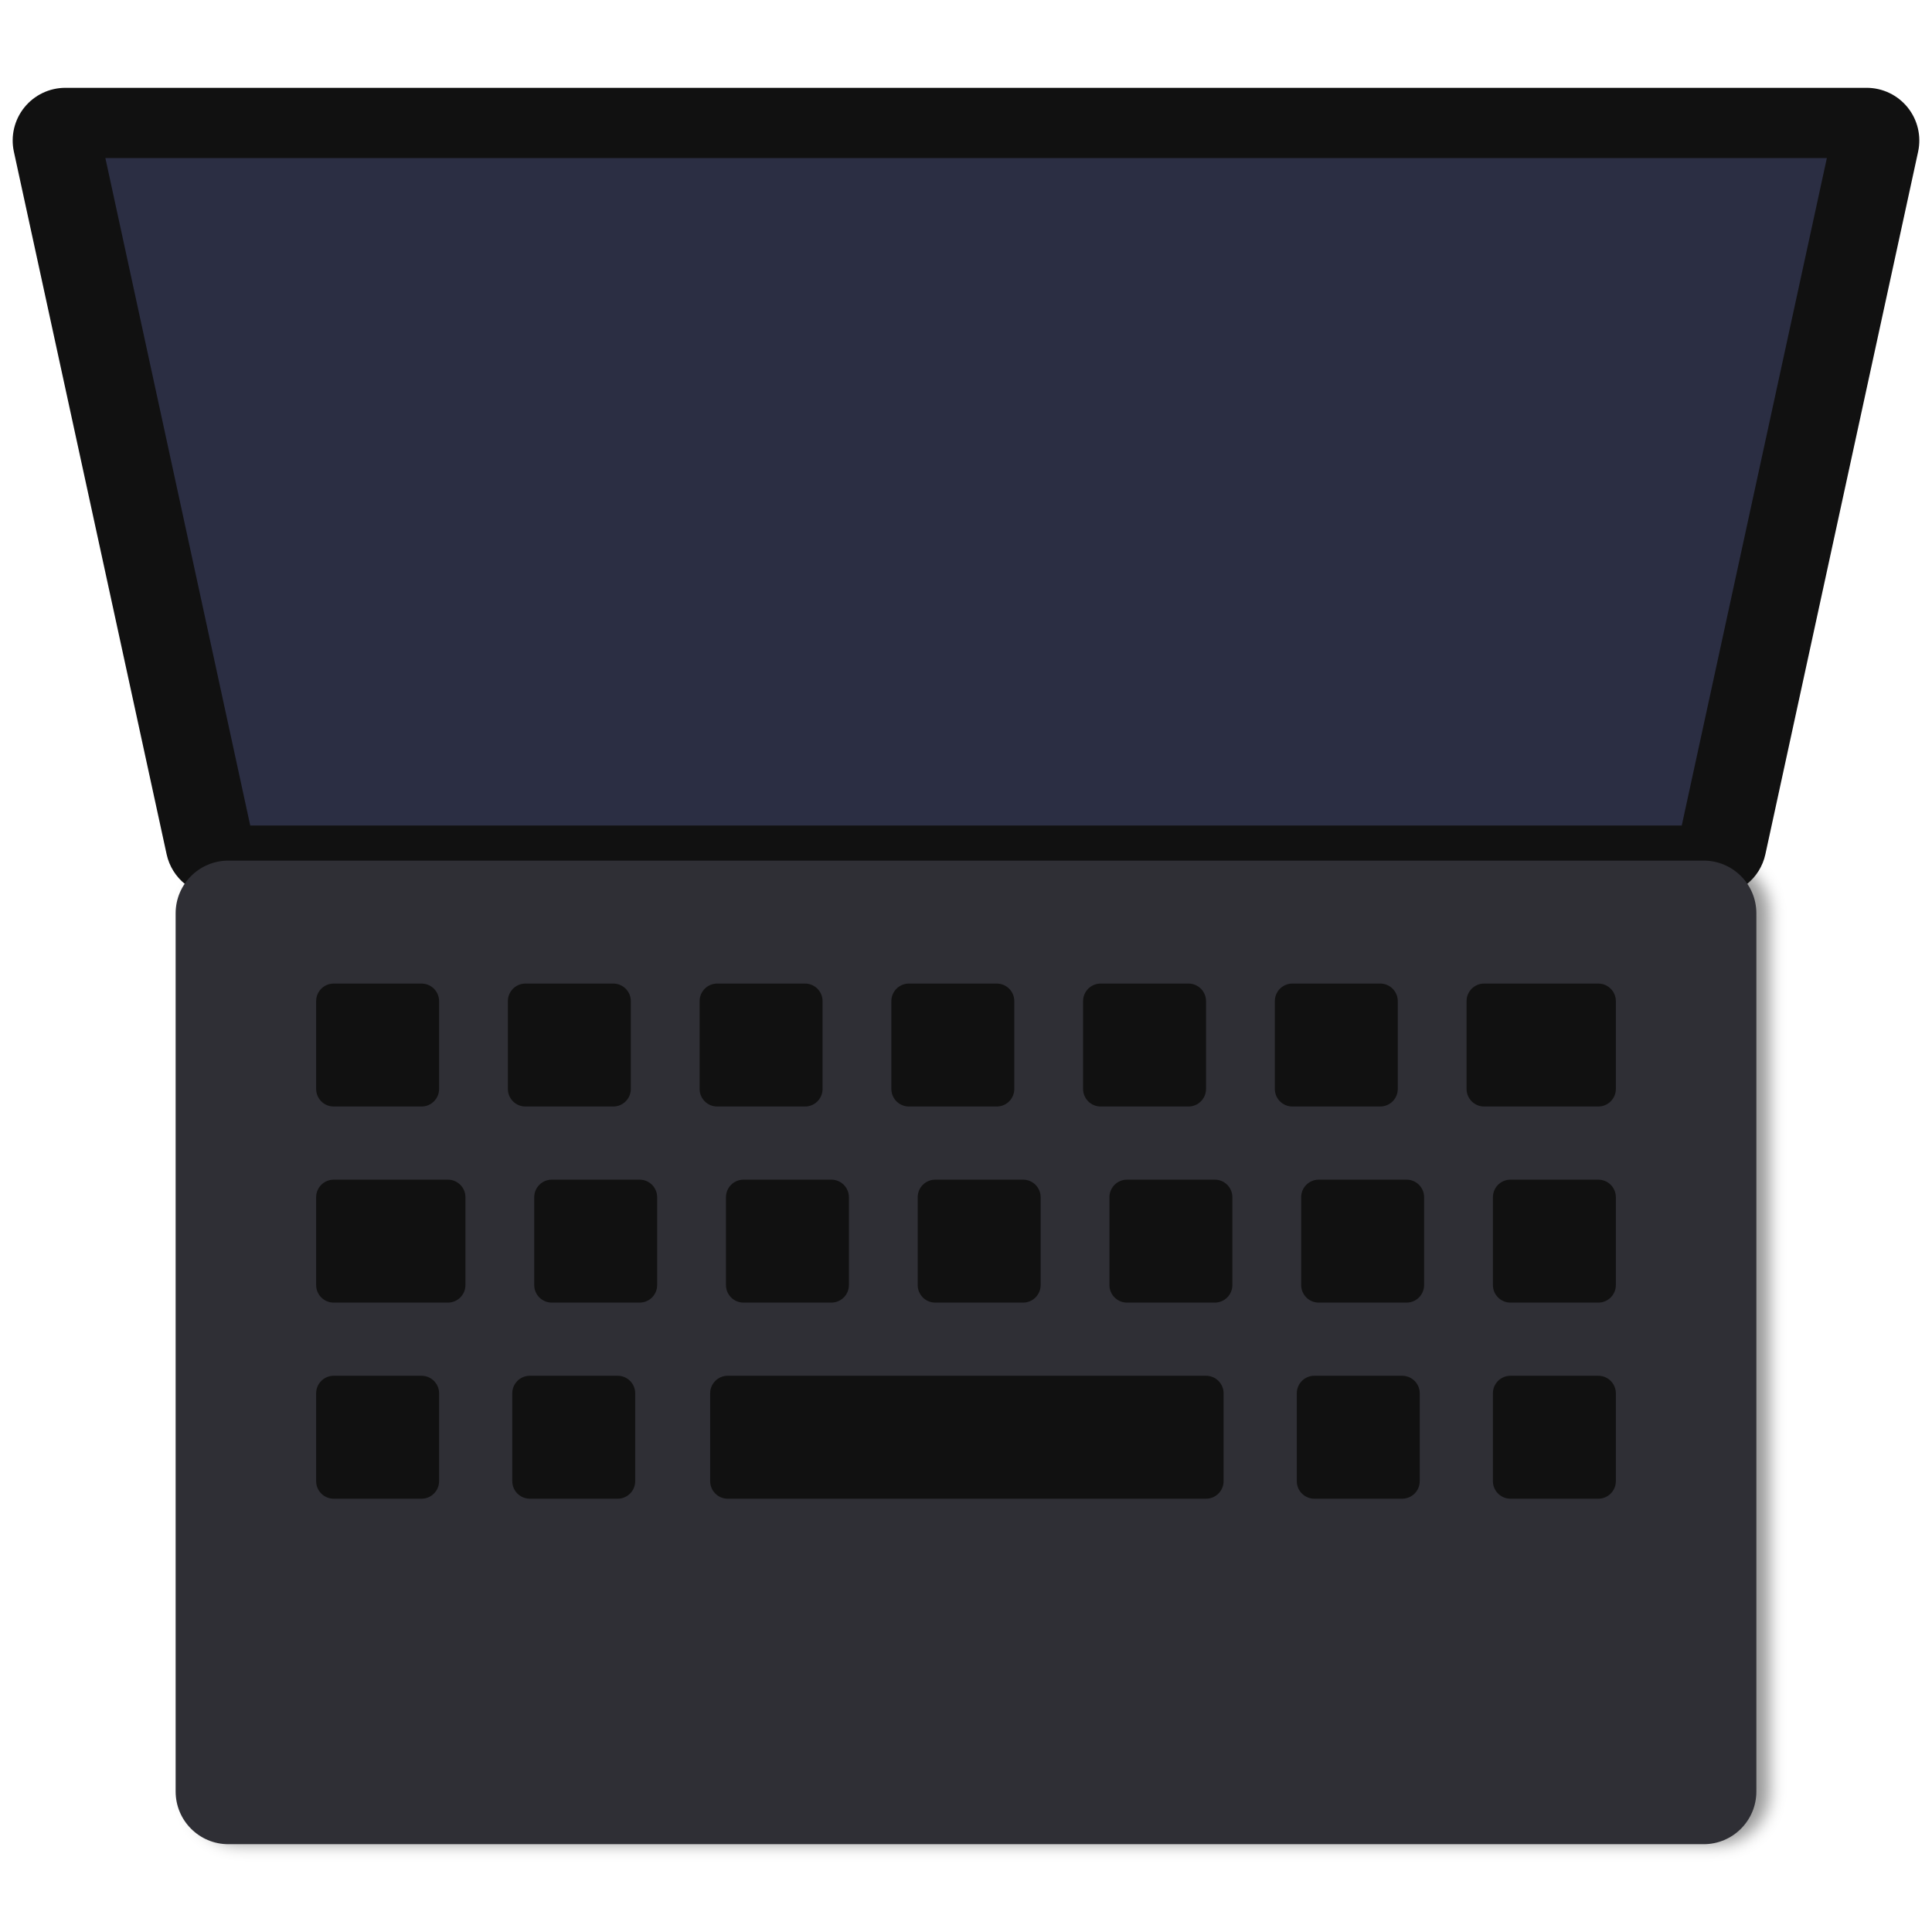
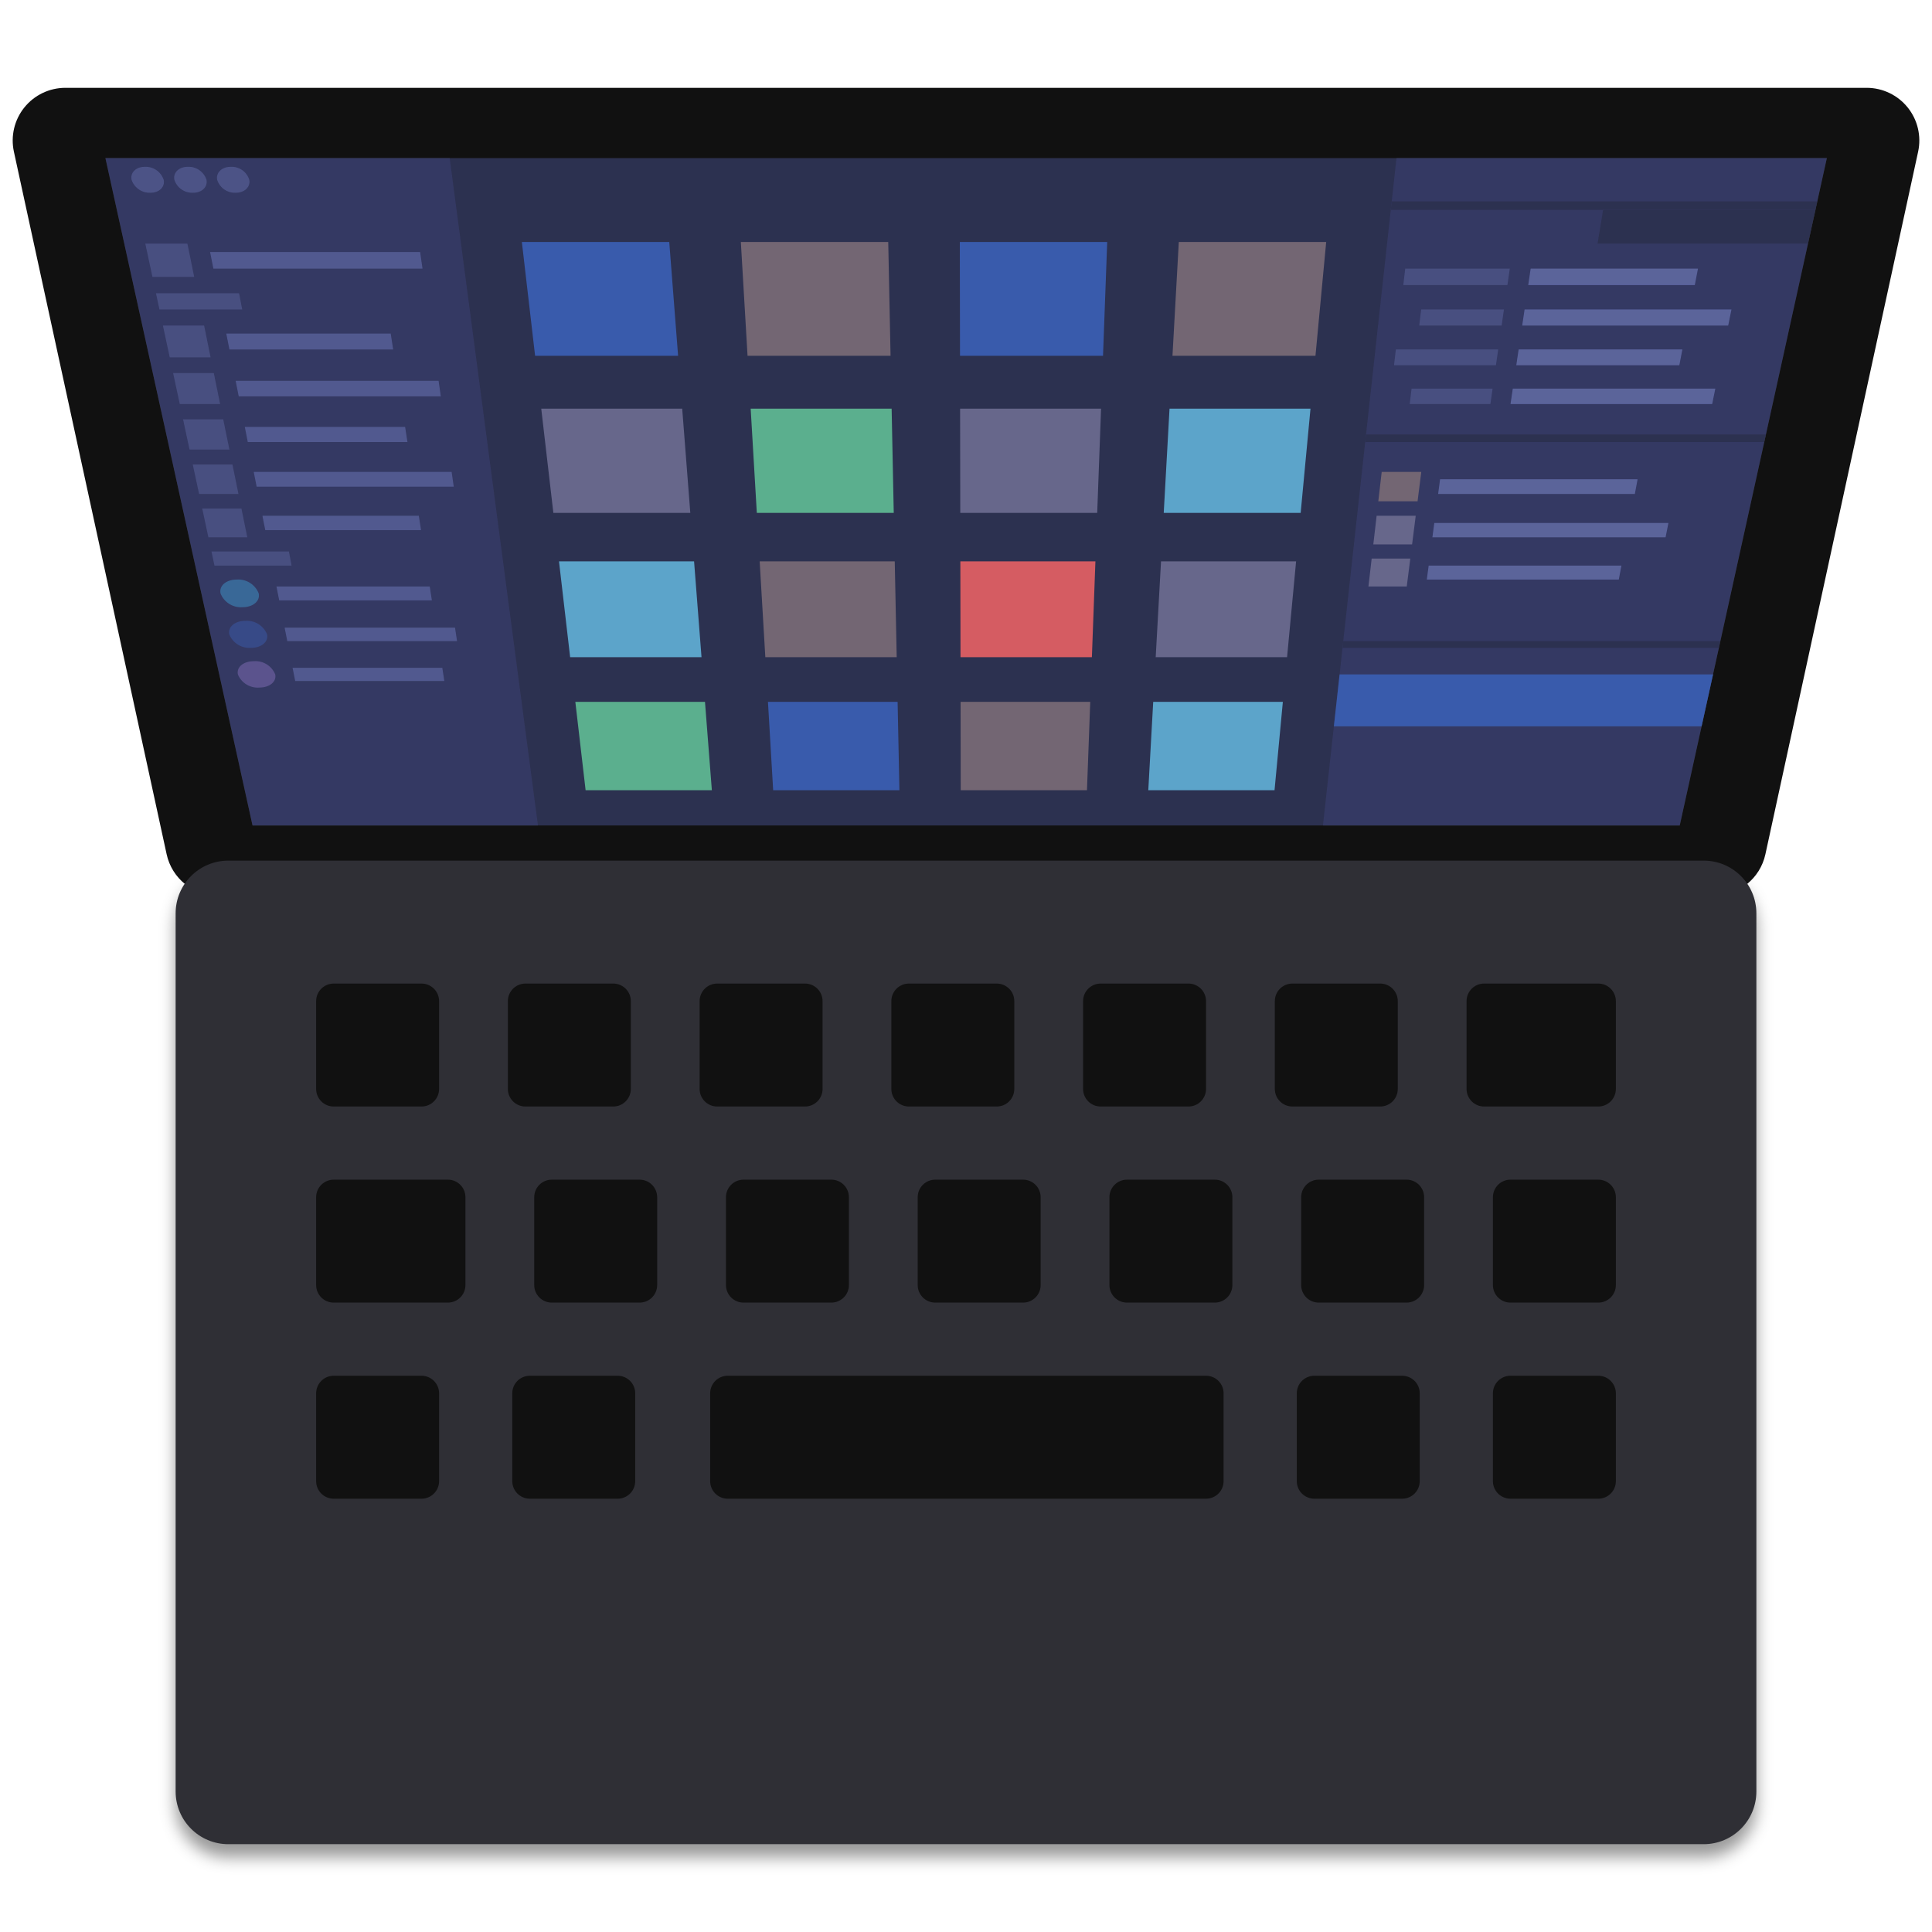
<svg xmlns="http://www.w3.org/2000/svg" width="220" height="220" viewBox="0 0 220 220">
  <defs>
-     <filter id="blur" name="blur">
+     <filter id="a" name="blur">
      <feGaussianBlur stdDeviation="0.9" />
    </filter>
  </defs>
-   <g opacity="0.4" filter="url(#blur)">
-     <rect x="21.5" y="98" width="180" height="112" rx="6" />
+   <g style="isolation: isolate">
+     <g>
+       <path d="M7.446,10a6,6,0,0,0-5.863,7.275l17.392,80A6,6,0,0,0,24.838,102H195.166a6,6,0,0,0,5.863-4.725l17.391-80A6,6,0,0,0,212.557,10Z" fill="#111" />
+       <polygon points="191.275 94 28.755 94 12.002 18 208.029 18 191.275 94" fill="#28282c" />
+       <polygon points="191.275 94 150.645 94 159.022 18 208.029 18 191.275 94" fill="#2f2f36" />
+       <polygon points="61.259 94 28.755 94 12.002 18 51.207 18 61.259 94" fill="#2f2f36" />
+       <polygon points="206.729 23.899 158.372 23.899 158.479 22.927 206.943 22.927 206.729 23.899" fill="#28282c" />
+       <polygon points="200.901 50.338 155.458 50.338 155.553 49.479 201.09 49.479 200.901 50.338" fill="#28282c" />
+       <polygon points="195.735 73.771 152.875 73.771 152.959 73.007 195.903 73.007 195.735 73.771" fill="#28282c" />
+       <polygon points="22.111 31.525 17.359 31.525 16.547 27.746 21.34 27.746 22.111 31.525" fill="#777" opacity="0.25" />
+       <polygon points="23.98 40.693 19.33 40.693 18.552 37.073 23.242 37.073 23.98 40.693" fill="#777" opacity="0.25" />
+       <polygon points="192.988 32.46 174.023 32.46 174.302 30.587 193.35 30.587 192.988 32.46" fill="#bbb" opacity="0.25" />
+       <polygon points="171.652 32.46 159.799 32.46 160.016 30.587 171.921 30.587 171.652 32.46" fill="#777" opacity="0.25" />
+       <polygon points="196.789 37.073 173.337 37.073 173.609 35.24 197.163 35.24 196.789 37.073" fill="#bbb" opacity="0.25" />
+       <polygon points="170.991 37.073 161.61 37.073 161.833 35.24 171.254 35.24 170.991 37.073" fill="#777" opacity="0.25" />
+       <polygon points="27.579 35.24 18.158 35.24 17.76 33.391 27.222 33.391 27.579 35.24" fill="#777" opacity="0.25" />
+       <polygon points="33.205 64.405 24.426 64.405 24.081 62.8 32.895 62.8 33.205 64.405" fill="#777" opacity="0.25" />
+       <polygon points="191.227 41.589 172.665 41.589 172.932 39.794 191.574 39.794 191.227 41.589" fill="#bbb" opacity="0.25" />
+       <polygon points="48.11 30.587 24.3 30.587 23.925 28.697 47.839 28.697 48.11 30.587" fill="#999" opacity="0.25" />
+       <polygon points="25.064 46.009 20.472 46.009 19.714 42.48 24.345 42.48 25.064 46.009" fill="#777" opacity="0.25" />
+       <polygon points="46.396 50.338 28.219 50.338 27.878 48.617 46.13 48.617 46.396 50.338" fill="#999" opacity="0.25" />
+       <polygon points="44.769 39.794 26.127 39.794 25.768 37.984 44.49 37.984 44.769 39.794" fill="#999" opacity="0.25" />
+       <polygon points="49.177 68.362 31.795 68.362 31.483 66.789 48.934 66.789 49.177 68.362" fill="#999" opacity="0.25" />
+       <polygon points="50.194 45.132 27.186 45.132 26.836 43.368 49.942 43.368 50.194 45.132" fill="#999" opacity="0.25" />
+       <polygon points="26.121 51.193 21.586 51.193 20.847 47.751 25.419 47.751 26.121 51.193" fill="#777" opacity="0.25" />
+       <polygon points="27.152 56.249 22.673 56.249 21.952 52.892 26.468 52.892 27.152 56.249" fill="#777" opacity="0.25" />
+       <polygon points="47.944 60.368 30.209 60.368 29.884 58.731 47.691 58.731 47.944 60.368" fill="#999" opacity="0.25" />
+       <polygon points="51.668 55.415 29.226 55.415 28.893 53.736 51.427 53.736 51.668 55.415" fill="#999" opacity="0.25" />
+       <polygon points="28.158 61.182 23.733 61.182 23.029 57.907 27.49 57.907 28.158 61.182" fill="#777" opacity="0.25" />
+       <polygon points="170.344 41.589 158.743 41.589 158.95 39.794 170.602 39.794 170.344 41.589" fill="#777" opacity="0.25" />
+       <polygon points="194.967 46.009 172.007 46.009 172.268 44.252 195.325 44.252 194.967 46.009" fill="#bbb" opacity="0.25" />
+       <polygon points="169.711 46.009 160.527 46.009 160.74 44.252 169.963 44.252 169.711 46.009" fill="#777" opacity="0.25" />
+       <polygon points="189.66 61.182 163.112 61.182 163.328 59.551 189.984 59.551 189.66 61.182" fill="#bbb" opacity="0.25" />
+       <polygon points="184.333 65.997 162.475 65.997 162.686 64.405 184.632 64.405 184.333 65.997" fill="#bbb" opacity="0.25" />
+       <polygon points="186.16 56.249 163.765 56.249 163.986 54.577 186.473 54.577 186.16 56.249" fill="#bbb" opacity="0.25" />
+       <polygon points="205.881 27.746 181.914 27.746 182.55 23.899 206.729 23.899 205.881 27.746" fill="#28282c" />
+       <path d="M18.64,20.477c.168.815-.511,1.473-1.517,1.473a2.174,2.174,0,0,1-2.138-1.473c-.176-.818.5-1.483,1.514-1.483A2.17,2.17,0,0,1,18.64,20.477Z" fill="#858585" opacity="0.25" />
+       <path d="M23.513,20.477c.159.815-.527,1.473-1.533,1.473a2.145,2.145,0,0,1-2.122-1.473c-.167-.818.519-1.483,1.531-1.483A2.14,2.14,0,0,1,23.513,20.477Z" fill="#858585" opacity="0.25" />
+       <path d="M28.386,20.477c.151.815-.543,1.473-1.549,1.473a2.117,2.117,0,0,1-2.106-1.473c-.157-.818.535-1.483,1.548-1.483A2.111,2.111,0,0,1,28.386,20.477Z" fill="#858585" opacity="0.25" />
+       <polygon points="50.594 77.545 33.617 77.545 33.319 76.044 50.363 76.044 50.594 77.545" fill="#999" opacity="0.25" />
+       <polygon points="52.041 73.007 32.717 73.007 32.412 71.471 51.813 71.471 52.041 73.007" fill="#999" opacity="0.25" />
+       <polyline points="28.755 94 191.275 94 208.029 18 12.002 18 28.755 94" fill="#395bac" opacity="0.4" style="mix-blend-mode: color-dodge" />
+       <g>
+         <polygon points="77.216 40.514 60.932 40.514 59.425 27.555 76.209 27.555 77.216 40.514" fill="#395bac" />
+         <polygon points="125.602 40.514 109.318 40.514 109.297 27.555 126.08 27.555 125.602 40.514" fill="#395bac" />
+         <polygon points="149.795 40.514 133.511 40.514 134.233 27.555 151.016 27.555 149.795 40.514" fill="#736673" />
+         <polygon points="78.606 58.402 63.012 58.402 61.632 46.533 77.683 46.533 78.606 58.402" fill="#67678b" />
+         <polygon points="124.941 58.402 109.348 58.402 109.328 46.533 125.38 46.533 124.941 58.402" fill="#67678b" />
+         <polygon points="148.109 58.402 132.516 58.402 133.176 46.533 149.228 46.533 148.109 58.402" fill="#68c1e8" opacity="0.8" />
+         <polygon points="79.883 74.835 64.923 74.835 63.654 63.925 79.035 63.925 79.883 74.835" fill="#68c1e8" opacity="0.8" />
+         <polygon points="102.109 74.835 87.149 74.835 86.505 63.925 101.886 63.925 102.109 74.835" fill="#736673" />
+         <polygon points="124.335 74.835 109.375 74.835 109.357 63.925 124.737 63.925 124.335 74.835" fill="#f66" opacity="0.8" />
+         <polygon points="146.561 74.835 131.601 74.835 132.208 63.925 147.589 63.925 146.561 74.835" fill="#67678b" />
+         <polygon points="81.06 89.984 66.684 89.984 65.514 79.921 80.278 79.921 81.06 89.984" fill="#67ce9d" opacity="0.8" />
+         <polygon points="102.417 89.984 88.042 89.984 87.449 79.921 102.212 79.921 102.417 89.984" fill="#395bac" />
+         <polygon points="123.775 89.984 109.4 89.984 109.383 79.921 124.147 79.921 123.775 89.984" fill="#736673" />
+         <polygon points="145.133 89.984 130.758 89.984 131.318 79.921 146.081 79.921 145.133 89.984" fill="#68c1e8" opacity="0.8" />
+         <polygon points="193.765 82.706 151.89 82.706 152.542 76.796 195.068 76.796 193.765 82.706" fill="#395bac" />
+         <polygon points="161.42 57.08 156.95 57.08 157.337 53.736 161.844 53.736 161.42 57.08" fill="#736673" />
+         <polygon points="160.797 61.993 156.381 61.993 156.759 58.731 161.211 58.731 160.797 61.993" fill="#67678b" />
+         <polygon points="160.189 66.789 155.826 66.789 156.195 63.604 160.593 63.604 160.189 66.789" fill="#67678b" />
+         <path d="M29.462,67.577c.177.867-.651,1.567-1.849,1.567a2.508,2.508,0,0,1-2.5-1.567c-.187-.871.639-1.58,1.846-1.58A2.5,2.5,0,0,1,29.462,67.577Z" fill="#3e98cc" opacity="0.5" />
+         <path d="M31.342,76.8c.168.827-.644,1.494-1.813,1.494a2.439,2.439,0,0,1-2.44-1.494c-.178-.831.632-1.507,1.811-1.507A2.429,2.429,0,0,1,31.342,76.8Z" fill="#826eb8" opacity="0.5" />
+         <path d="M30.413,72.241c.173.846-.647,1.53-1.831,1.53a2.474,2.474,0,0,1-2.472-1.53c-.183-.851.636-1.543,1.829-1.543A2.462,2.462,0,0,1,30.413,72.241Z" fill="#395bac" opacity="0.5" />
+         <polygon points="101.409 40.514 85.125 40.514 84.361 27.555 101.145 27.555 101.409 40.514" fill="#736673" />
+         <polygon points="101.773 58.402 86.18 58.402 85.48 46.533 101.532 46.533 101.773 58.402" fill="#67ce9d" opacity="0.8" />
+       </g>
+       <g opacity="0.4" filter="url(#a)">
+         <rect x="20" y="99.5" width="180" height="112" rx="6" />
+       </g>
+       <rect x="20" y="98" width="180" height="112" rx="6" fill="#2f2f35" />
+       <path d="M53,136.33v10a2,2,0,0,1-2,2H38a2,2,0,0,1-2-2v-10a2,2,0,0,1,2-2H51A2,2,0,0,1,53,136.33Zm19.833-2h-10a2,2,0,0,0-2,2v10a2,2,0,0,0,2,2h10a2,2,0,0,0,2-2v-10A2,2,0,0,0,72.833,134.33Zm21.834,0h-10a2,2,0,0,0-2,2v10a2,2,0,0,0,2,2h10a2,2,0,0,0,2-2v-10A2,2,0,0,0,94.667,134.33Zm21.833,0h-10a2,2,0,0,0-2,2v10a2,2,0,0,0,2,2h10a2,2,0,0,0,2-2v-10A2,2,0,0,0,116.5,134.33Zm21.833,0h-10a2,2,0,0,0-2,2v10a2,2,0,0,0,2,2h10a2,2,0,0,0,2-2v-10a2,2,0,0,0-2-2Zm21.834,0h-10a2,2,0,0,0-2,2v10a2,2,0,0,0,2,2h10a2,2,0,0,0,2-2v-10A2,2,0,0,0,160.167,134.33Zm21.833,0H172a2,2,0,0,0-2,2v10a2,2,0,0,0,2,2h10a2,2,0,0,0,2-2v-10A2,2,0,0,0,182,134.33ZM48,156.66H38a2,2,0,0,0-2,2v10a2,2,0,0,0,2,2H48a2,2,0,0,0,2-2v-10A2,2,0,0,0,48,156.66Zm22.333,0h-10a2,2,0,0,0-2,2v10a2,2,0,0,0,2,2h10a2,2,0,0,0,2-2v-10A2,2,0,0,0,70.333,156.66Zm67,0H82.867a2,2,0,0,0-2,2v10a2,2,0,0,0,2,2h54.466a2,2,0,0,0,2-2v-10a2,2,0,0,0-2-2Zm22.334,0h-10a2,2,0,0,0-2,2v10a2,2,0,0,0,2,2h10a2,2,0,0,0,2-2v-10A2,2,0,0,0,159.667,156.66Zm22.333,0H172a2,2,0,0,0-2,2v10a2,2,0,0,0,2,2h10a2,2,0,0,0,2-2v-10A2,2,0,0,0,182,156.66ZM48,112H38a2,2,0,0,0-2,2v10a2,2,0,0,0,2,2H48a2,2,0,0,0,2-2V114A2,2,0,0,0,48,112Zm21.833,0h-10a2,2,0,0,0-2,2v10a2,2,0,0,0,2,2h10a2,2,0,0,0,2-2V114A2,2,0,0,0,69.833,112Zm21.834,0h-10a2,2,0,0,0-2,2v10a2,2,0,0,0,2,2h10a2,2,0,0,0,2-2V114A2,2,0,0,0,91.667,112Zm21.833,0h-10a2,2,0,0,0-2,2v10a2,2,0,0,0,2,2h10a2,2,0,0,0,2-2V114A2,2,0,0,0,113.5,112Zm21.833,0h-10a2,2,0,0,0-2,2v10a2,2,0,0,0,2,2h10a2,2,0,0,0,2-2V114a2,2,0,0,0-2-2Zm21.834,0h-10a2,2,0,0,0-2,2v10a2,2,0,0,0,2,2h10a2,2,0,0,0,2-2V114A2,2,0,0,0,157.167,112ZM182,112H169a2,2,0,0,0-2,2v10a2,2,0,0,0,2,2h13a2,2,0,0,0,2-2V114A2,2,0,0,0,182,112Z" fill="#111" />
+     </g>
  </g>
-   <path d="M7.444,10a6,6,0,0,0-5.863,7.275l17.392,80A6,6,0,0,0,24.836,102H195.164a6,6,0,0,0,5.863-4.725l17.392-80A6,6,0,0,0,212.555,10Z" fill="#111" />
-   <polygon points="208.027 18 191.505 94 28.494 94 12 18 208.027 18" fill="#2b2e43" />
-   <rect x="20" y="98" width="180" height="112" rx="6" fill="#2f2f35" />
-   <path d="M53,136.33v10a2,2,0,0,1-2,2H38a2,2,0,0,1-2-2v-10a2,2,0,0,1,2-2H51A2,2,0,0,1,53,136.33Zm19.833-2h-10a2,2,0,0,0-2,2v10a2,2,0,0,0,2,2h10a2,2,0,0,0,2-2v-10A2,2,0,0,0,72.833,134.33Zm21.834,0h-10a2,2,0,0,0-2,2v10a2,2,0,0,0,2,2h10a2,2,0,0,0,2-2v-10A2,2,0,0,0,94.667,134.33Zm21.833,0h-10a2,2,0,0,0-2,2v10a2,2,0,0,0,2,2h10a2,2,0,0,0,2-2v-10A2,2,0,0,0,116.5,134.33Zm21.833,0h-10a2,2,0,0,0-2,2v10a2,2,0,0,0,2,2h10a2,2,0,0,0,2-2v-10a2,2,0,0,0-2-2Zm21.834,0h-10a2,2,0,0,0-2,2v10a2,2,0,0,0,2,2h10a2,2,0,0,0,2-2v-10A2,2,0,0,0,160.167,134.33Zm21.833,0H172a2,2,0,0,0-2,2v10a2,2,0,0,0,2,2h10a2,2,0,0,0,2-2v-10A2,2,0,0,0,182,134.33ZM48,156.66H38a2,2,0,0,0-2,2v10a2,2,0,0,0,2,2H48a2,2,0,0,0,2-2v-10A2,2,0,0,0,48,156.66Zm22.333,0h-10a2,2,0,0,0-2,2v10a2,2,0,0,0,2,2h10a2,2,0,0,0,2-2v-10A2,2,0,0,0,70.333,156.66Zm67,0H82.867a2,2,0,0,0-2,2v10a2,2,0,0,0,2,2h54.466a2,2,0,0,0,2-2v-10a2,2,0,0,0-2-2Zm22.334,0h-10a2,2,0,0,0-2,2v10a2,2,0,0,0,2,2h10a2,2,0,0,0,2-2v-10A2,2,0,0,0,159.667,156.66Zm22.333,0H172a2,2,0,0,0-2,2v10a2,2,0,0,0,2,2h10a2,2,0,0,0,2-2v-10A2,2,0,0,0,182,156.66ZM48,112H38a2,2,0,0,0-2,2v10a2,2,0,0,0,2,2H48a2,2,0,0,0,2-2V114A2,2,0,0,0,48,112Zm21.833,0h-10a2,2,0,0,0-2,2v10a2,2,0,0,0,2,2h10a2,2,0,0,0,2-2V114A2,2,0,0,0,69.833,112Zm21.834,0h-10a2,2,0,0,0-2,2v10a2,2,0,0,0,2,2h10a2,2,0,0,0,2-2V114A2,2,0,0,0,91.667,112Zm21.833,0h-10a2,2,0,0,0-2,2v10a2,2,0,0,0,2,2h10a2,2,0,0,0,2-2V114A2,2,0,0,0,113.5,112Zm21.833,0h-10a2,2,0,0,0-2,2v10a2,2,0,0,0,2,2h10a2,2,0,0,0,2-2V114a2,2,0,0,0-2-2Zm21.834,0h-10a2,2,0,0,0-2,2v10a2,2,0,0,0,2,2h10a2,2,0,0,0,2-2V114A2,2,0,0,0,157.167,112ZM182,112H169a2,2,0,0,0-2,2v10a2,2,0,0,0,2,2h13a2,2,0,0,0,2-2V114A2,2,0,0,0,182,112Z" fill="#111" />
</svg>
